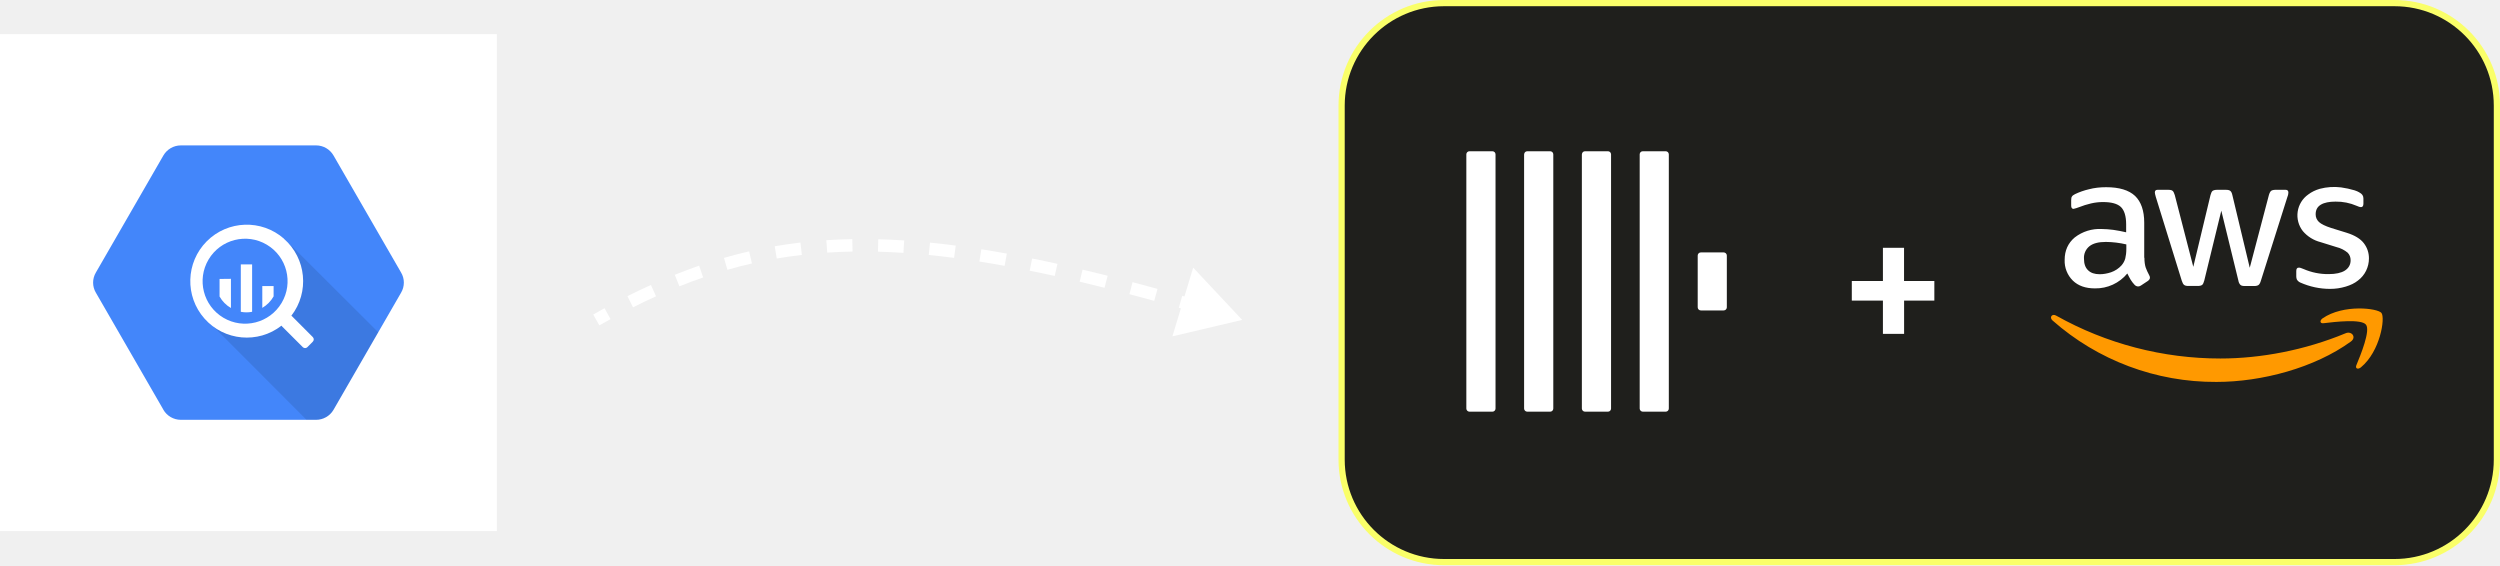
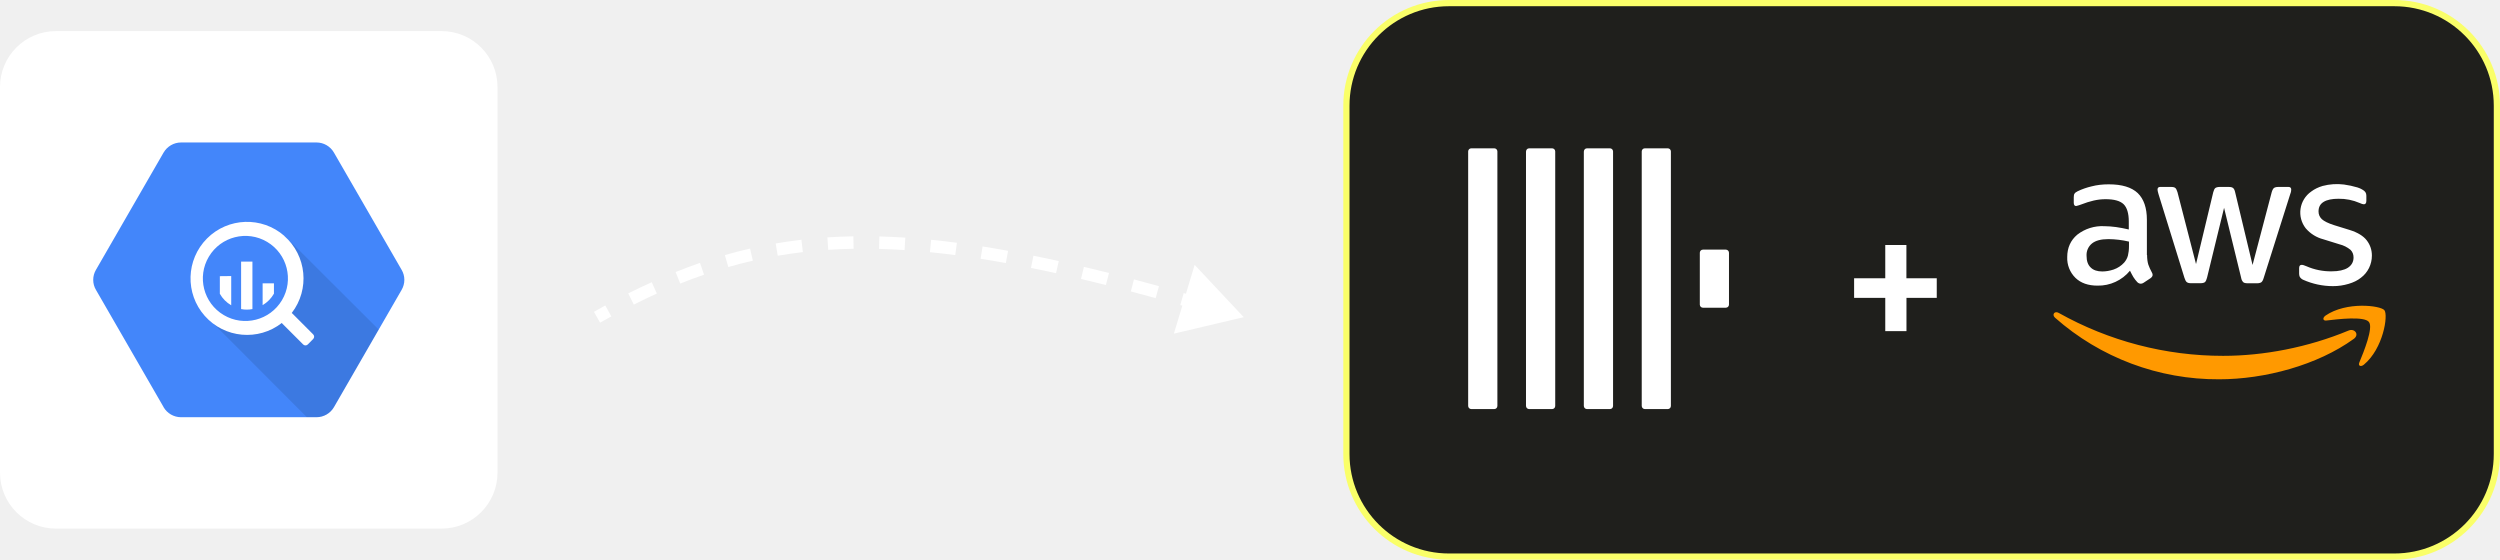
- <svg xmlns="http://www.w3.org/2000/svg" width="402.5" height="91" viewBox="0 0 402.5 91">
-   <g fill="none" fill-rule="evenodd">
-     <g fill-rule="nonzero">
-       <path fill="#FFF" d="M0 5.5h80v80H0z" />
-       <path fill="#4386FA" d="M26.31 65.97 15.44 47.13c-.6-1-.6-2.25 0-3.26L26.3 25.04c.58-1 1.65-1.63 2.81-1.63H50.9c1.15 0 2.22.62 2.8 1.63l10.87 18.83c.6 1 .6 2.25 0 3.26L53.7 65.97a3.25 3.25 0 0 1-2.81 1.62H29.11a3.26 3.26 0 0 1-2.81-1.62h.01Z" />
-       <path fill="#000" d="M46.8 39.43s3.02 7.26-1.1 11.37c-4.13 4.1-11.63 1.48-11.63 1.48l15.27 15.3h1.55c1.16 0 2.23-.62 2.8-1.62l7.2-12.47-14.1-14.06h.01Z" opacity=".1" />
-       <path fill="#FFF" d="M45.71 38.44a9.09 9.09 0 0 1 1.2 12.39c.04.03.09.06.12.1l3.33 3.34a.52.52 0 0 1 0 .74l-.87.88a.52.52 0 0 1-.74 0l-3.34-3.34-.09-.12a9.09 9.09 0 1 1 .4-14Zm-12.13 3.34a6.84 6.84 0 1 0 11.76 6.99 6.84 6.84 0 0 0-11.76-6.99Zm7.01.79v7.63c-.6.12-1.22.12-1.82 0v-7.63h1.82Zm-3.41 2.32v4.7a4.92 4.92 0 0 1-1.83-1.85v-2.83l1.83-.02Zm6.87 1.17v1.66a5.02 5.02 0 0 1-1.82 1.85v-3.51h1.82Z" />
-     </g>
-     <path fill="#FFF" fill-rule="nonzero" d="m200 51.51-7.9-8.42-3.34 11.06L200 51.5v.01Zm-103.5.87c.6-.34 1.2-.68 1.8-1l-.97-1.76-1.82 1.02.98 1.74h.01Zm5.42-2.9a95.67 95.67 0 0 1 3.7-1.78l-.82-1.82c-1.26.57-2.52 1.17-3.78 1.8l.9 1.8Zm7.46-3.38c1.28-.51 2.55-1 3.83-1.43l-.65-1.9a104 104 0 0 0-3.92 1.47l.74 1.86Zm7.73-2.66c1.3-.38 2.62-.72 3.95-1.02l-.45-1.95c-1.36.31-2.71.66-4.05 1.05l.55 1.92Zm7.95-1.82a76.1 76.1 0 0 1 4.04-.58l-.23-1.99c-1.4.17-2.78.36-4.14.6l.33 1.97Zm8.12-.95a86 86 0 0 1 4.08-.17l-.04-2c-1.41.03-2.8.08-4.18.17l.14 2Zm8.17-.15c1.34.04 2.7.1 4.1.19l.13-2c-1.42-.09-2.8-.15-4.18-.19l-.05 2Zm8.18.53c1.34.13 2.7.29 4.08.47l.26-1.98c-1.4-.19-2.78-.35-4.14-.48l-.2 1.99Zm8.15 1.06c1.33.2 2.69.44 4.06.69l.36-1.97c-1.4-.25-2.76-.49-4.1-.7l-.32 1.98Zm8.1 1.47c1.32.26 2.67.55 4.03.85l.44-1.95c-1.38-.3-2.74-.6-4.07-.86l-.4 1.96Zm8.05 1.77c1.31.31 2.65.64 4 .98l.5-1.94-4.04-.98-.46 1.94Zm8 2.01c1.31.35 2.64.7 4 1.08l.53-1.93-4.02-1.08-.5 1.93h-.01Zm7.96 2.19 3.97 1.14.56-1.92c-1.35-.4-2.67-.77-3.98-1.14l-.55 1.92Z" />
-     <g transform="translate(215.5)">
-       <rect width="186" height="90" x=".5" y=".5" fill="#1F1F1C" stroke="#FAFF69" rx="16.5" />
-       <path fill="#FFF" fill-rule="nonzero" d="M20.58 24.85c0-.26.21-.5.5-.5h3.7c.25 0 .5.2.5.5v40.93a.5.5 0 0 1-.5.5h-3.7a.51.51 0 0 1-.5-.5V24.85Zm9.31 0c0-.26.2-.5.5-.5h3.69c.25 0 .5.2.5.5v40.93a.5.5 0 0 1-.5.5h-3.7a.51.51 0 0 1-.5-.5V24.85h.01Zm9.3 0c0-.26.2-.5.5-.5h3.69c.25 0 .5.2.5.5v40.93a.5.5 0 0 1-.5.5h-3.7a.51.51 0 0 1-.5-.5V24.85h.01Zm9.3 0c0-.26.2-.5.5-.5h3.69c.25 0 .5.2.5.5v40.93a.5.5 0 0 1-.5.5h-3.69a.51.51 0 0 1-.5-.5V24.85Zm9.34 16.29c0-.25.2-.5.5-.5h3.69c.25 0 .5.21.5.5v8.34c0 .25-.2.5-.5.5h-3.69a.5.5 0 0 1-.5-.5v-8.34Zm29.82 12.62V48.4h-5.01v-3.16h5.01V39.9h3.4v5.34h4.88v3.16h-4.87v5.35h-3.4zm35.94-23.62c2.12 0 3.66.47 4.66 1.41.97.94 1.47 2.37 1.47 4.3v5.65h.03c0 .64.08 1.17.2 1.55.14.39.32.8.57 1.26.09.14.12.28.12.4 0 .17-.1.35-.33.52l-1.12.74c-.14.1-.3.15-.46.15a.82.82 0 0 1-.54-.24 5.34 5.34 0 0 1-.64-.82c-.18-.3-.35-.63-.55-1.03a6.6 6.6 0 0 1-5.22 2.4c-1.5 0-2.68-.41-3.55-1.25a4.44 4.44 0 0 1-1.32-3.35c0-1.48.54-2.69 1.62-3.6a6.54 6.54 0 0 1 4.35-1.36c.6 0 1.23.06 1.88.14.66.09 1.34.23 2.05.39v-1.28c0-1.32-.29-2.25-.84-2.79-.57-.54-1.53-.8-2.9-.8-.62 0-1.25.07-1.91.22-.66.16-1.3.35-1.92.6-.3.12-.6.21-.9.28-.25 0-.38-.18-.38-.54v-.86c0-.28.04-.49.13-.6.08-.13.24-.25.5-.38.71-.34 1.46-.6 2.23-.78.87-.23 1.8-.33 2.77-.33Zm-.05 8.81c-1.2 0-2.06.23-2.65.7-.6.49-.92 1.23-.87 2 0 .83.22 1.44.66 1.86.43.43 1.05.64 1.86.64h.01c.58 0 1.18-.1 1.82-.31a4.1 4.1 0 0 0 1.7-1.12c.28-.33.49-.7.6-1.12.1-.42.17-.92.17-1.52v-.73a15.03 15.03 0 0 0-3.3-.4Zm13.27 7.09c-.32 0-.54-.06-.68-.18-.14-.1-.26-.35-.37-.68l-4.18-13.49c-.1-.35-.15-.58-.15-.7 0-.28.14-.43.42-.43h1.74c.34 0 .57.05.7.17.14.1.24.35.35.68l2.98 11.55 2.77-11.55c.1-.35.2-.57.34-.68.14-.1.4-.17.71-.17h1.42c.34 0 .57.05.71.17.15.1.27.35.34.68l2.8 11.7 3.08-11.7c.1-.35.23-.57.36-.68.14-.1.37-.17.69-.17h1.65c.28 0 .44.14.44.43l-.03.28c-.02.1-.05.25-.13.44L148.5 45.2c-.1.35-.23.57-.37.68-.14.1-.37.17-.67.17h-1.53c-.34 0-.57-.05-.71-.17-.19-.19-.3-.44-.34-.7l-2.75-11.26-2.74 11.24c-.09.35-.2.58-.33.7-.15.12-.4.18-.72.18h-1.53Zm22.82.47c-1.65 0-3.27-.35-4.78-1.02-.23-.1-.42-.27-.55-.48-.07-.16-.1-.34-.1-.5v-.88c0-.37.14-.54.4-.54.11 0 .22.01.32.05.11.03.27.1.45.17 1.28.56 2.66.84 4.06.82 1.12 0 2-.19 2.6-.57.6-.39.92-.94.92-1.66 0-.49-.16-.89-.48-1.22a4.47 4.47 0 0 0-1.8-.9l-2.57-.8c-1.1-.28-2.1-.9-2.84-1.77a4.11 4.11 0 0 1 .87-5.9c.53-.4 1.14-.7 1.85-.91a9.07 9.07 0 0 1 3.43-.23c.73.1 1.46.26 2.17.47.31.1.56.21.74.32.25.14.43.28.53.43a1 1 0 0 1 .16.58v.82c0 .37-.14.56-.4.56-.15 0-.38-.07-.68-.21a8.25 8.25 0 0 0-3.41-.68c-1.01 0-1.81.16-2.36.49-.55.33-.84.83-.84 1.55 0 .49.18.9.53 1.24.36.33 1.02.66 1.96.96l2.52.78c1.28.4 2.2.96 2.75 1.68.55.72.82 1.54.82 2.44 0 1.4-.64 2.72-1.76 3.56-.55.44-1.2.75-1.97.98a8.6 8.6 0 0 1-2.54.37Z" />
-       <path fill="#F90" d="M115.55 50.82a54 54 0 0 0 26.43 6.9c6.48 0 13.6-1.34 20.15-4.06.98-.43 1.82.63.86 1.33-5.85 4.24-14.34 6.5-21.64 6.5a39.53 39.53 0 0 1-26.4-9.9c-.56-.5-.06-1.16.6-.77Zm52.36-.44c.64.79-.18 6.18-3.3 8.76-.49.4-.95.2-.74-.33.72-1.73 2.3-5.62 1.55-6.54-.75-.95-4.94-.46-6.84-.23-.57.07-.65-.42-.14-.79 3.34-2.3 8.83-1.64 9.47-.87Z" />
+ <svg xmlns="http://www.w3.org/2000/svg" width="402" height="90" viewBox="0 0 402 90">
+   <g fill="none">
+     <path fill="#FFF" d="M9 5h62a9 9 0 0 1 9 9v62a9 9 0 0 1-9 9H9a9 9 0 0 1-9-9V14a9 9 0 0 1 9-9Z" />
+     <path fill="#4386FA" d="M26.31 65.47 15.44 46.63c-.6-1-.6-2.25 0-3.26L26.3 24.54c.58-1 1.65-1.63 2.81-1.63H50.9c1.15 0 2.22.62 2.8 1.63l10.87 18.83c.6 1 .6 2.25 0 3.26L53.7 65.47a3.25 3.25 0 0 1-2.81 1.62H29.11a3.26 3.26 0 0 1-2.81-1.62h.01Z" />
+     <path fill="#000" d="M46.8 38.93s3.02 7.26-1.1 11.37c-4.13 4.1-11.63 1.48-11.63 1.48l15.27 15.3h1.55c1.16 0 2.23-.62 2.8-1.62l7.2-12.47-14.1-14.06h.01Z" opacity=".1" />
+     <path fill="#FFF" d="M45.71 37.94a9.09 9.09 0 0 1 1.2 12.39c.04.03.09.06.12.1l3.33 3.34a.52.52 0 0 1 0 .74l-.87.88a.52.52 0 0 1-.74 0l-3.34-3.34-.09-.12a9.09 9.09 0 1 1 .4-14l-.01.01Zm-12.13 3.34a6.84 6.84 0 1 0 11.76 6.99 6.84 6.84 0 0 0-11.76-6.99Zm7.01.79v7.63c-.6.12-1.22.12-1.82 0v-7.63h1.82Zm-3.41 2.32v4.7a4.92 4.92 0 0 1-1.83-1.85v-2.83l1.83-.02Zm6.87 1.17v1.66a5.02 5.02 0 0 1-1.82 1.85v-3.51h1.82ZM200 51.01l-7.9-8.42-3.34 11.06L200 51v.01Zm-103.5.87c.6-.34 1.2-.68 1.8-1l-.97-1.76-1.82 1.02.98 1.74h.01Zm5.42-2.9a95.67 95.67 0 0 1 3.7-1.78l-.82-1.82c-1.26.57-2.52 1.17-3.78 1.8l.9 1.8Zm7.46-3.38c1.28-.51 2.55-1 3.83-1.43l-.65-1.9a104 104 0 0 0-3.92 1.47l.74 1.86Zm7.73-2.66c1.3-.38 2.62-.72 3.95-1.02l-.45-1.95c-1.36.31-2.71.66-4.05 1.05l.55 1.92Zm7.95-1.82a76.1 76.1 0 0 1 4.04-.58l-.23-1.99c-1.4.17-2.78.36-4.14.6l.33 1.97Zm8.12-.95a86 86 0 0 1 4.08-.17l-.04-2c-1.41.03-2.8.08-4.18.17l.14 2Zm8.17-.15c1.34.04 2.7.1 4.1.19l.13-2c-1.42-.09-2.8-.15-4.18-.19l-.05 2Zm8.18.53c1.34.13 2.7.29 4.08.47l.26-1.98c-1.4-.19-2.78-.35-4.14-.48l-.2 1.99Zm8.15 1.06c1.33.2 2.69.44 4.06.69l.36-1.97c-1.4-.25-2.76-.49-4.1-.7l-.32 1.98Zm8.1 1.47c1.32.26 2.67.55 4.03.85l.44-1.95c-1.38-.3-2.74-.6-4.07-.86l-.4 1.96Zm8.05 1.77c1.31.31 2.65.64 4 .98l.5-1.94-4.04-.98-.46 1.94Zm8 2.01c1.31.35 2.64.7 4 1.08l.53-1.93-4.02-1.08-.5 1.93h-.01Zm7.96 2.19 3.97 1.14.56-1.92c-1.35-.4-2.67-.77-3.98-1.14l-.55 1.92Z" />
+     <g transform="translate(216)">
+       <rect width="185" height="89" x=".5" y=".5" fill="#1F1F1C" stroke="#FAFF69" rx="16.5" />
+       <path fill="#FFF" d="M20.08 24.35c0-.26.21-.5.5-.5h3.7c.25 0 .5.2.5.5v40.93a.5.5 0 0 1-.5.5h-3.7a.51.51 0 0 1-.5-.5V24.35Zm9.31 0c0-.26.2-.5.5-.5h3.69c.25 0 .5.2.5.5v40.93a.5.5 0 0 1-.5.5h-3.7a.51.51 0 0 1-.5-.5V24.35h.01Zm9.3 0c0-.26.2-.5.5-.5h3.69c.25 0 .5.2.5.5v40.93a.5.5 0 0 1-.5.5h-3.7a.51.51 0 0 1-.5-.5V24.35h.01Zm9.3 0c0-.26.2-.5.5-.5h3.69c.25 0 .5.2.5.5v40.93a.5.5 0 0 1-.5.5h-3.69a.51.51 0 0 1-.5-.5V24.35Zm9.34 16.29c0-.25.2-.5.5-.5h3.69c.25 0 .5.21.5.5v8.34c0 .25-.2.5-.5.5h-3.69a.5.5 0 0 1-.5-.5v-8.34Zm29.82 12.62V47.9h-5.01v-3.16h5.01V39.4h3.4v5.34h4.88v3.16h-4.87v5.35h-3.4l-.01.01Zm35.94-23.62c2.12 0 3.66.47 4.66 1.41.97.94 1.47 2.37 1.47 4.3V41h.03c0 .64.08 1.17.2 1.55.14.39.32.8.57 1.26.09.14.12.28.12.4 0 .17-.1.35-.33.52l-1.12.74c-.14.1-.3.15-.46.15a.82.82 0 0 1-.54-.24 5.34 5.34 0 0 1-.64-.82c-.18-.3-.35-.63-.55-1.03a6.6 6.6 0 0 1-5.22 2.4c-1.5 0-2.68-.41-3.55-1.25a4.44 4.44 0 0 1-1.32-3.35c0-1.48.54-2.69 1.62-3.6a6.54 6.54 0 0 1 4.35-1.36c.6 0 1.23.06 1.88.14.66.09 1.34.23 2.05.39v-1.28c0-1.32-.29-2.25-.84-2.79-.57-.54-1.53-.8-2.9-.8-.62 0-1.25.07-1.91.22-.66.16-1.3.35-1.92.6-.3.12-.6.21-.9.28-.25 0-.38-.18-.38-.54v-.86c0-.28.04-.49.13-.6.08-.13.24-.25.5-.38.71-.34 1.46-.6 2.23-.78.87-.23 1.8-.33 2.77-.33Zm-.05 8.81c-1.2 0-2.06.23-2.65.7-.6.49-.92 1.23-.87 2 0 .83.22 1.44.66 1.86.43.43 1.05.64 1.86.64h.01c.58 0 1.18-.1 1.82-.31a4.1 4.1 0 0 0 1.7-1.12c.28-.33.49-.7.6-1.12.1-.42.17-.92.17-1.52v-.73a15.03 15.03 0 0 0-3.3-.4Zm13.27 7.09c-.32 0-.54-.06-.68-.18-.14-.1-.26-.35-.37-.68l-4.18-13.49c-.1-.35-.15-.58-.15-.7 0-.28.14-.43.42-.43h1.74c.34 0 .57.05.7.17.14.1.24.35.35.68l2.98 11.55 2.77-11.55c.1-.35.2-.57.34-.68.14-.1.4-.17.71-.17h1.42c.34 0 .57.05.71.17.15.1.27.35.34.68l2.8 11.7 3.08-11.7c.1-.35.23-.57.36-.68.14-.1.37-.17.69-.17h1.65c.28 0 .44.14.44.43l-.03.28c-.02.1-.05.25-.13.44L148 44.7c-.1.35-.23.57-.37.68-.14.1-.37.17-.67.17h-1.53c-.34 0-.57-.05-.71-.17-.19-.19-.3-.44-.34-.7l-2.75-11.26-2.74 11.24c-.09.35-.2.58-.33.7-.15.12-.4.18-.72.18h-1.53Zm22.82.47c-1.65 0-3.27-.35-4.78-1.02-.23-.1-.42-.27-.55-.48-.07-.16-.1-.34-.1-.5v-.88c0-.37.14-.54.4-.54.11 0 .22.01.32.05.11.03.27.1.45.17 1.28.56 2.66.84 4.06.82 1.12 0 2-.19 2.6-.57.6-.39.92-.94.92-1.66 0-.49-.16-.89-.48-1.22a4.47 4.47 0 0 0-1.8-.9l-2.57-.8c-1.1-.28-2.1-.9-2.84-1.77a4.11 4.11 0 0 1 .87-5.9c.53-.4 1.14-.7 1.85-.91a9.07 9.07 0 0 1 3.43-.23c.73.1 1.46.26 2.17.47.31.1.56.21.74.32.25.14.43.28.53.43a1 1 0 0 1 .16.58v.82c0 .37-.14.56-.4.56-.15 0-.38-.07-.68-.21a8.25 8.25 0 0 0-3.41-.68c-1.01 0-1.81.16-2.36.49-.55.33-.84.83-.84 1.55 0 .49.18.9.53 1.24.36.33 1.02.66 1.96.96l2.52.78c1.28.4 2.2.96 2.75 1.68.55.72.82 1.54.82 2.44 0 1.4-.64 2.72-1.76 3.56-.55.44-1.2.75-1.97.98a8.6 8.6 0 0 1-2.54.37Z" />
+       <path fill="#F90" d="M115.05 50.32a54 54 0 0 0 26.43 6.9c6.48 0 13.6-1.34 20.15-4.06.98-.43 1.82.63.86 1.33-5.85 4.24-14.34 6.5-21.64 6.5a39.53 39.53 0 0 1-26.4-9.9c-.56-.5-.06-1.16.6-.77Zm52.36-.44c.64.79-.18 6.18-3.3 8.76-.49.4-.95.2-.74-.33.72-1.73 2.3-5.62 1.55-6.54-.75-.95-4.94-.46-6.84-.23-.57.07-.65-.42-.14-.79 3.34-2.3 8.83-1.64 9.47-.87Z" />
    </g>
  </g>
</svg>
